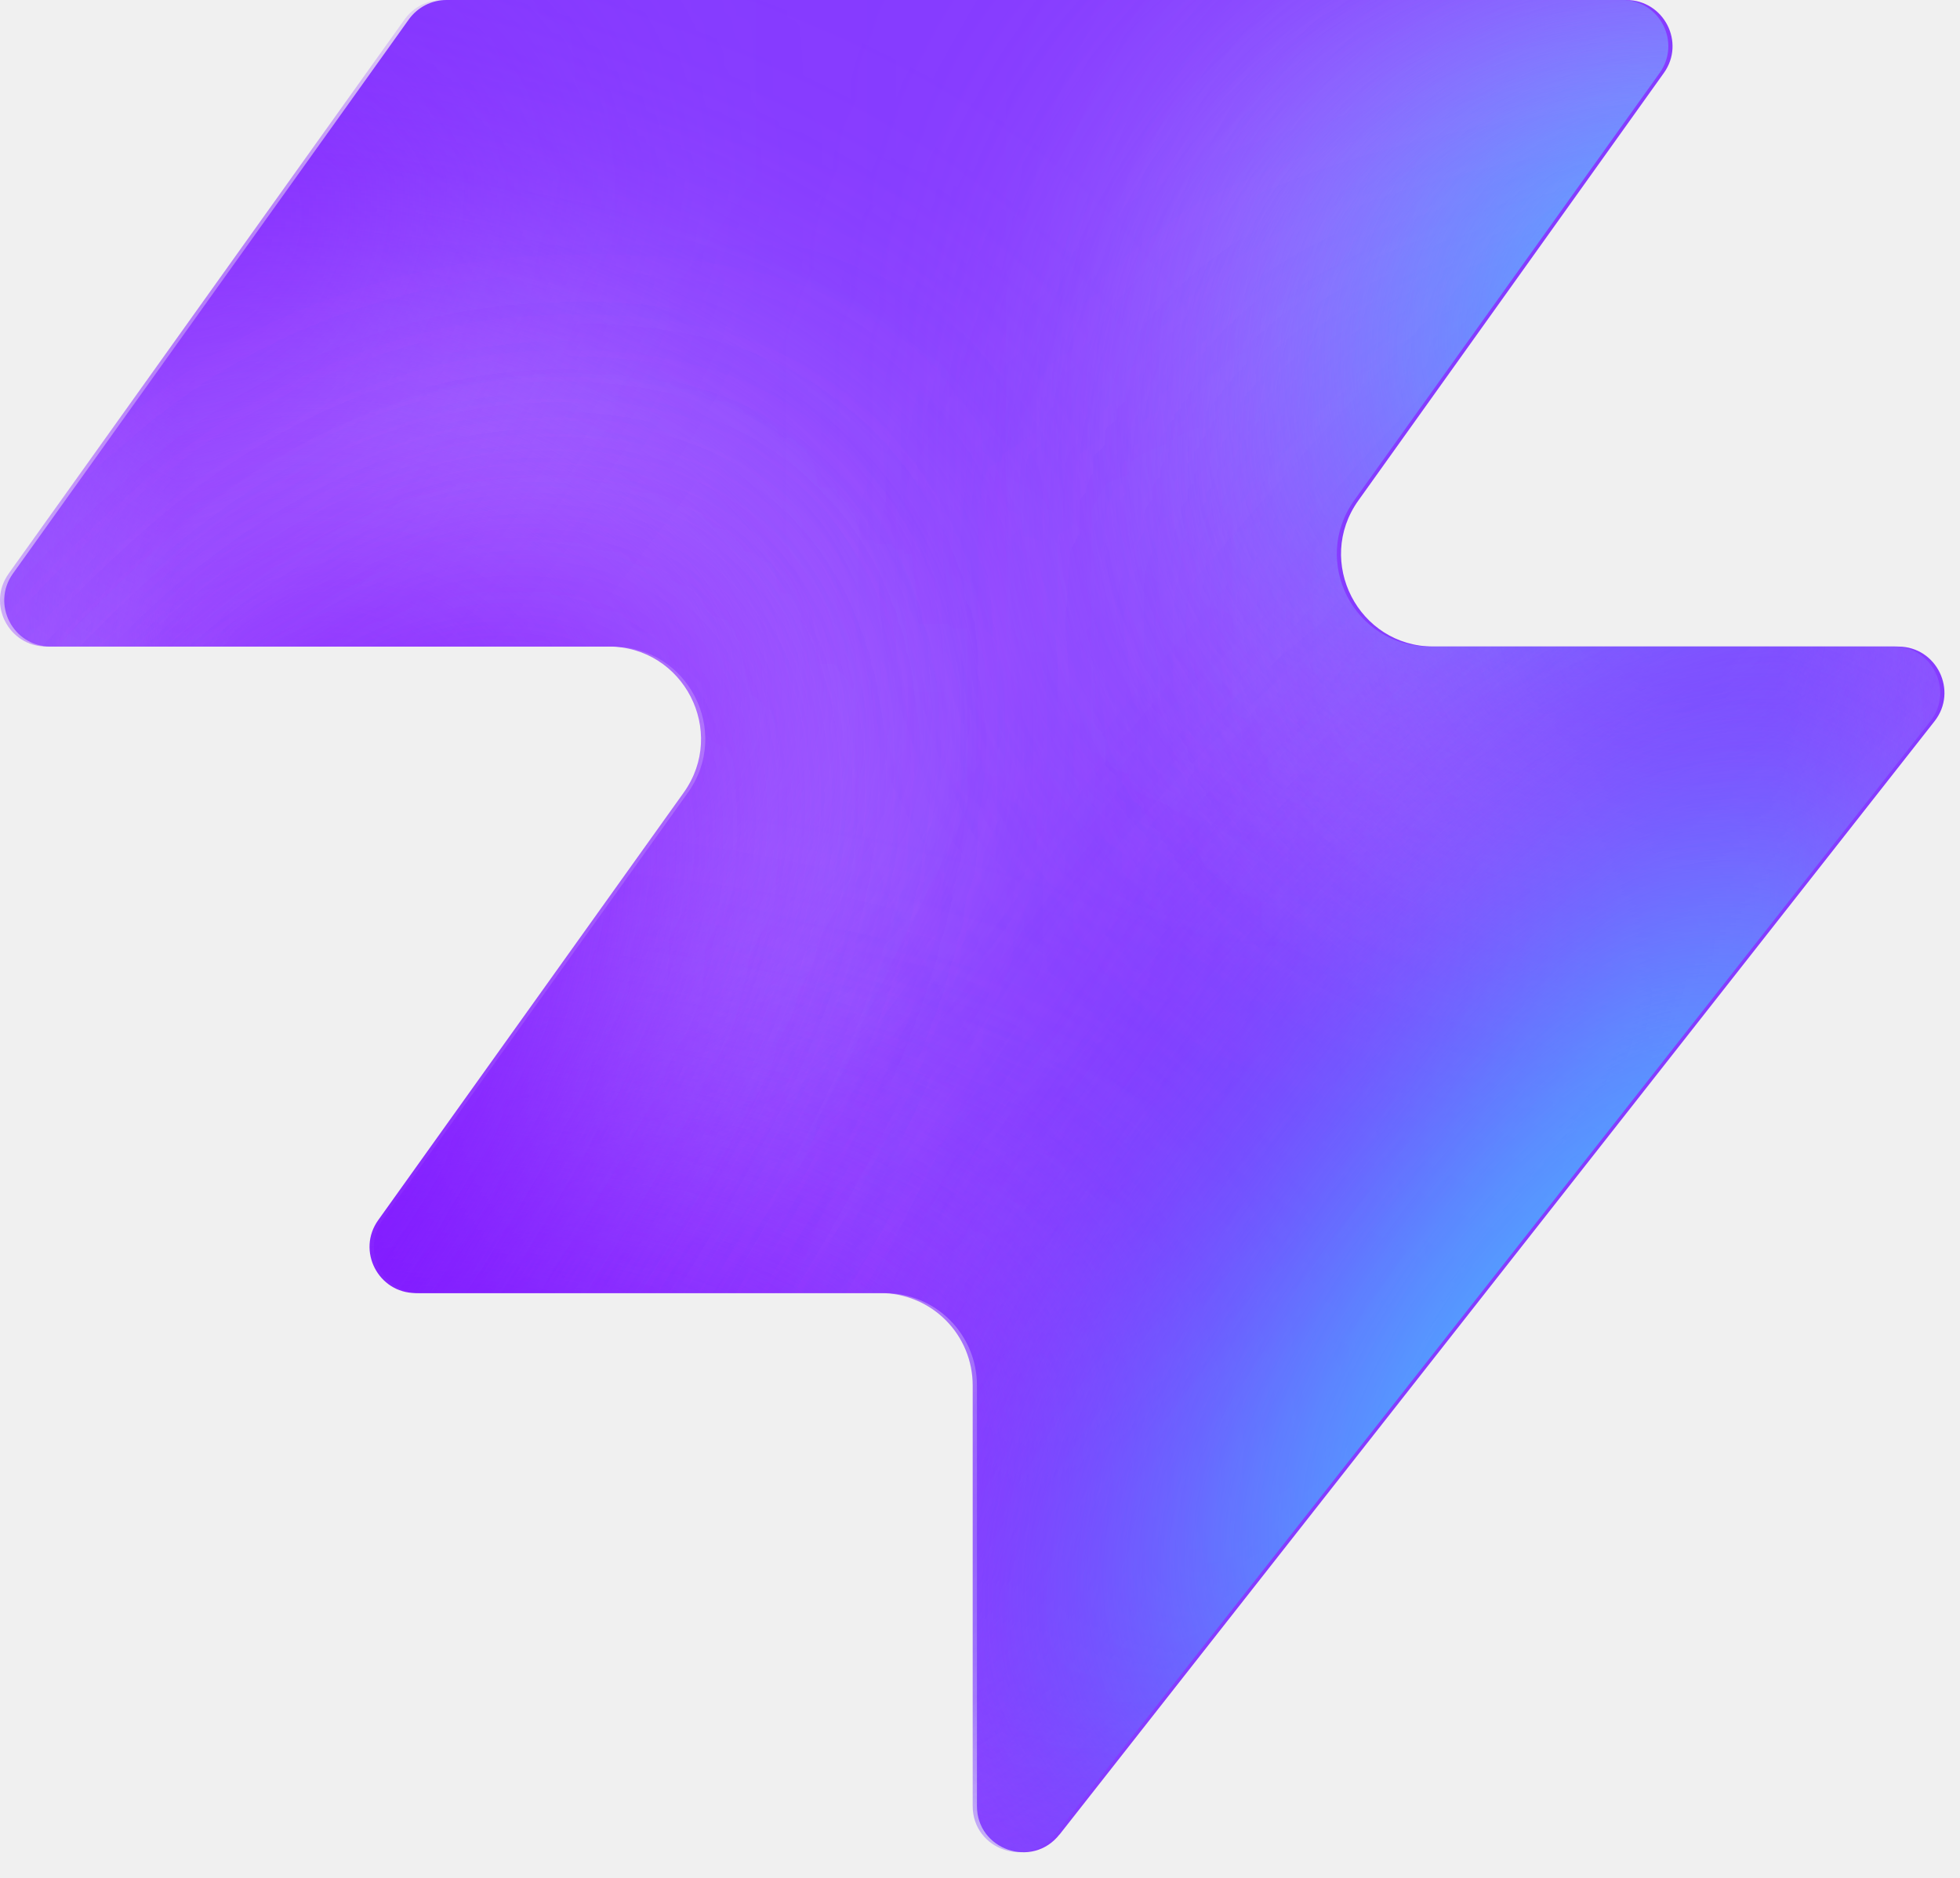
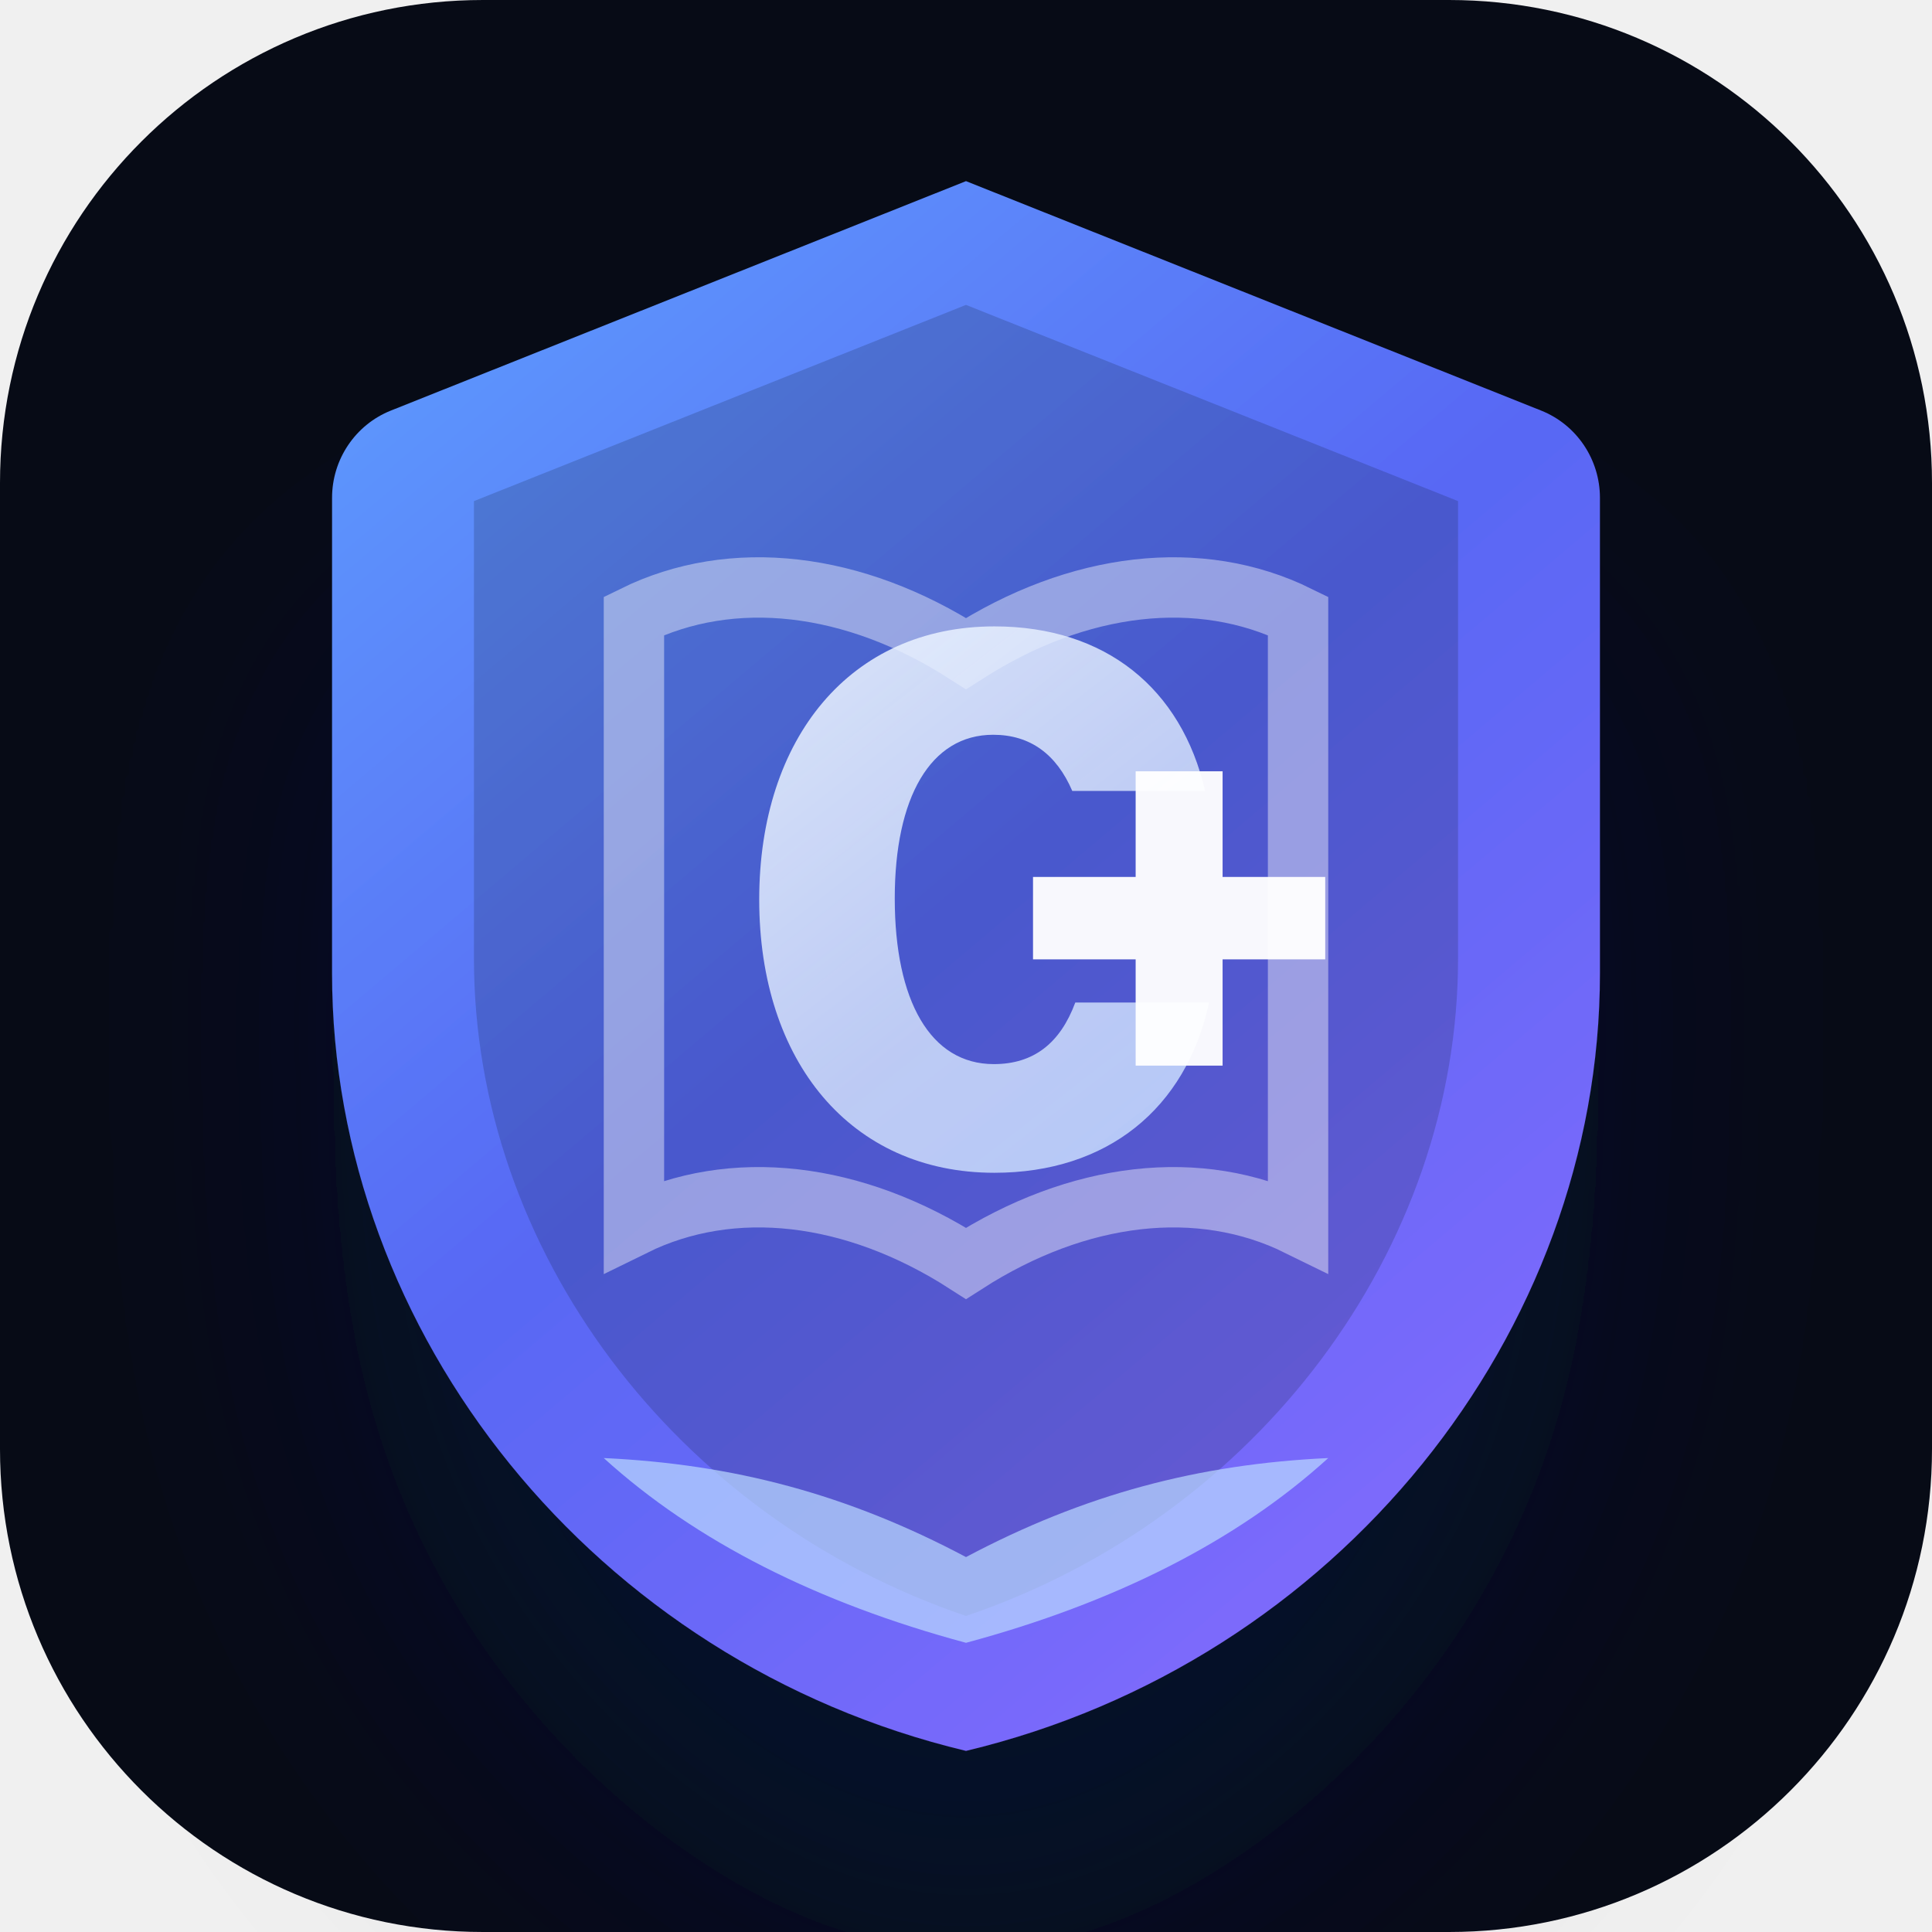
- <svg xmlns="http://www.w3.org/2000/svg" width="48" height="46" fill="none" viewBox="0 0 48 46">
-   <path fill="#863bff" d="M25.946 44.938c-.664.845-2.021.375-2.021-.698V33.937a2.26 2.26 0 0 0-2.262-2.262H10.287c-.92 0-1.456-1.04-.92-1.788l7.48-10.471c1.07-1.497 0-3.578-1.842-3.578H1.237c-.92 0-1.456-1.04-.92-1.788L10.013.474c.214-.297.556-.474.92-.474h28.894c.92 0 1.456 1.04.92 1.788l-7.48 10.471c-1.07 1.498 0 3.579 1.842 3.579h11.377c.943 0 1.473 1.088.89 1.83L25.947 44.94z" style="fill:#863bff;fill:color(display-p3 .525 .23 1);fill-opacity:1" />
-   <mask id="a" width="48" height="46" x="0" y="0" maskUnits="userSpaceOnUse" style="mask-type:alpha">
-     <path fill="#000" d="M25.842 44.938c-.664.844-2.021.375-2.021-.698V33.937a2.26 2.26 0 0 0-2.262-2.262H10.183c-.92 0-1.456-1.04-.92-1.788l7.48-10.471c1.07-1.498 0-3.579-1.842-3.579H1.133c-.92 0-1.456-1.04-.92-1.787L9.91.473c.214-.297.556-.474.92-.474h28.894c.92 0 1.456 1.04.92 1.788l-7.48 10.471c-1.07 1.498 0 3.578 1.842 3.578h11.377c.943 0 1.473 1.088.89 1.832L25.843 44.94z" style="fill:#000;fill-opacity:1" />
-   </mask>
-   <g mask="url(#a)">
-     <g filter="url(#b)">
-       <ellipse cx="5.508" cy="14.704" fill="#ede6ff" rx="5.508" ry="14.704" style="fill:#ede6ff;fill:color(display-p3 .927 .903 1);fill-opacity:1" transform="matrix(.00324 1 1 -.00324 -4.47 31.516)" />
-     </g>
-     <g filter="url(#c)">
-       <ellipse cx="10.399" cy="29.851" fill="#ede6ff" rx="10.399" ry="29.851" style="fill:#ede6ff;fill:color(display-p3 .927 .903 1);fill-opacity:1" transform="matrix(.00324 1 1 -.00324 -39.328 7.883)" />
-     </g>
-     <g filter="url(#d)">
-       <ellipse cx="5.508" cy="30.487" fill="#7e14ff" rx="5.508" ry="30.487" style="fill:#7e14ff;fill:color(display-p3 .492 .077 1);fill-opacity:1" transform="rotate(89.814 -25.913 -14.639)scale(1 -1)" />
-     </g>
-     <g filter="url(#e)">
-       <ellipse cx="5.508" cy="30.599" fill="#7e14ff" rx="5.508" ry="30.599" style="fill:#7e14ff;fill:color(display-p3 .492 .077 1);fill-opacity:1" transform="rotate(89.814 -32.644 -3.334)scale(1 -1)" />
-     </g>
-     <g filter="url(#f)">
-       <ellipse cx="5.508" cy="30.599" fill="#7e14ff" rx="5.508" ry="30.599" style="fill:#7e14ff;fill:color(display-p3 .492 .077 1);fill-opacity:1" transform="matrix(.00324 1 1 -.00324 -34.34 30.47)" />
-     </g>
-     <g filter="url(#g)">
-       <ellipse cx="14.072" cy="22.078" fill="#ede6ff" rx="14.072" ry="22.078" style="fill:#ede6ff;fill:color(display-p3 .927 .903 1);fill-opacity:1" transform="rotate(93.35 24.506 48.493)scale(-1 1)" />
-     </g>
-     <g filter="url(#h)">
-       <ellipse cx="3.47" cy="21.501" fill="#7e14ff" rx="3.47" ry="21.501" style="fill:#7e14ff;fill:color(display-p3 .492 .077 1);fill-opacity:1" transform="rotate(89.009 28.708 47.59)scale(-1 1)" />
-     </g>
-     <g filter="url(#i)">
-       <ellipse cx="3.47" cy="21.501" fill="#7e14ff" rx="3.47" ry="21.501" style="fill:#7e14ff;fill:color(display-p3 .492 .077 1);fill-opacity:1" transform="rotate(89.009 28.708 47.59)scale(-1 1)" />
-     </g>
-     <g filter="url(#j)">
-       <ellipse cx=".387" cy="8.972" fill="#7e14ff" rx="4.407" ry="29.108" style="fill:#7e14ff;fill:color(display-p3 .492 .077 1);fill-opacity:1" transform="rotate(39.51 .387 8.972)" />
-     </g>
-     <g filter="url(#k)">
-       <ellipse cx="47.523" cy="-6.092" fill="#7e14ff" rx="4.407" ry="29.108" style="fill:#7e14ff;fill:color(display-p3 .492 .077 1);fill-opacity:1" transform="rotate(37.892 47.523 -6.092)" />
-     </g>
-     <g filter="url(#l)">
-       <ellipse cx="41.412" cy="6.333" fill="#47bfff" rx="5.971" ry="9.665" style="fill:#47bfff;fill:color(display-p3 .28 .748 1);fill-opacity:1" transform="rotate(37.892 41.412 6.333)" />
-     </g>
-     <g filter="url(#m)">
-       <ellipse cx="-1.879" cy="38.332" fill="#7e14ff" rx="4.407" ry="29.108" style="fill:#7e14ff;fill:color(display-p3 .492 .077 1);fill-opacity:1" transform="rotate(37.892 -1.88 38.332)" />
-     </g>
-     <g filter="url(#n)">
-       <ellipse cx="-1.879" cy="38.332" fill="#7e14ff" rx="4.407" ry="29.108" style="fill:#7e14ff;fill:color(display-p3 .492 .077 1);fill-opacity:1" transform="rotate(37.892 -1.88 38.332)" />
-     </g>
-     <g filter="url(#o)">
-       <ellipse cx="35.651" cy="29.907" fill="#7e14ff" rx="4.407" ry="29.108" style="fill:#7e14ff;fill:color(display-p3 .492 .077 1);fill-opacity:1" transform="rotate(37.892 35.651 29.907)" />
-     </g>
-     <g filter="url(#p)">
-       <ellipse cx="38.418" cy="32.4" fill="#47bfff" rx="5.971" ry="15.297" style="fill:#47bfff;fill:color(display-p3 .28 .748 1);fill-opacity:1" transform="rotate(37.892 38.418 32.4)" />
-     </g>
-   </g>
+ <svg xmlns="http://www.w3.org/2000/svg" viewBox="0 0 64 64" role="img" aria-labelledby="title">
  <defs>
-     <filter id="b" width="60.045" height="41.654" x="-19.77" y="16.149" color-interpolation-filters="sRGB" filterUnits="userSpaceOnUse">
-       <feFlood flood-opacity="0" result="BackgroundImageFix" />
-       <feBlend in="SourceGraphic" in2="BackgroundImageFix" result="shape" />
-       <feGaussianBlur result="effect1_foregroundBlur_2002_17158" stdDeviation="7.659" />
-     </filter>
-     <filter id="c" width="90.34" height="51.437" x="-54.613" y="-7.533" color-interpolation-filters="sRGB" filterUnits="userSpaceOnUse">
-       <feFlood flood-opacity="0" result="BackgroundImageFix" />
-       <feBlend in="SourceGraphic" in2="BackgroundImageFix" result="shape" />
-       <feGaussianBlur result="effect1_foregroundBlur_2002_17158" stdDeviation="7.659" />
-     </filter>
-     <filter id="d" width="79.355" height="29.4" x="-49.64" y="2.03" color-interpolation-filters="sRGB" filterUnits="userSpaceOnUse">
-       <feFlood flood-opacity="0" result="BackgroundImageFix" />
-       <feBlend in="SourceGraphic" in2="BackgroundImageFix" result="shape" />
-       <feGaussianBlur result="effect1_foregroundBlur_2002_17158" stdDeviation="4.596" />
-     </filter>
-     <filter id="e" width="79.579" height="29.4" x="-45.045" y="20.029" color-interpolation-filters="sRGB" filterUnits="userSpaceOnUse">
-       <feFlood flood-opacity="0" result="BackgroundImageFix" />
-       <feBlend in="SourceGraphic" in2="BackgroundImageFix" result="shape" />
-       <feGaussianBlur result="effect1_foregroundBlur_2002_17158" stdDeviation="4.596" />
-     </filter>
-     <filter id="f" width="79.579" height="29.4" x="-43.513" y="21.178" color-interpolation-filters="sRGB" filterUnits="userSpaceOnUse">
-       <feFlood flood-opacity="0" result="BackgroundImageFix" />
-       <feBlend in="SourceGraphic" in2="BackgroundImageFix" result="shape" />
-       <feGaussianBlur result="effect1_foregroundBlur_2002_17158" stdDeviation="4.596" />
-     </filter>
-     <filter id="g" width="74.749" height="58.852" x="15.756" y="-17.901" color-interpolation-filters="sRGB" filterUnits="userSpaceOnUse">
-       <feFlood flood-opacity="0" result="BackgroundImageFix" />
-       <feBlend in="SourceGraphic" in2="BackgroundImageFix" result="shape" />
-       <feGaussianBlur result="effect1_foregroundBlur_2002_17158" stdDeviation="7.659" />
-     </filter>
-     <filter id="h" width="61.377" height="25.362" x="23.548" y="2.284" color-interpolation-filters="sRGB" filterUnits="userSpaceOnUse">
-       <feFlood flood-opacity="0" result="BackgroundImageFix" />
-       <feBlend in="SourceGraphic" in2="BackgroundImageFix" result="shape" />
-       <feGaussianBlur result="effect1_foregroundBlur_2002_17158" stdDeviation="4.596" />
-     </filter>
-     <filter id="i" width="61.377" height="25.362" x="23.548" y="2.284" color-interpolation-filters="sRGB" filterUnits="userSpaceOnUse">
-       <feFlood flood-opacity="0" result="BackgroundImageFix" />
-       <feBlend in="SourceGraphic" in2="BackgroundImageFix" result="shape" />
-       <feGaussianBlur result="effect1_foregroundBlur_2002_17158" stdDeviation="4.596" />
-     </filter>
-     <filter id="j" width="56.045" height="63.649" x="-27.636" y="-22.853" color-interpolation-filters="sRGB" filterUnits="userSpaceOnUse">
-       <feFlood flood-opacity="0" result="BackgroundImageFix" />
-       <feBlend in="SourceGraphic" in2="BackgroundImageFix" result="shape" />
-       <feGaussianBlur result="effect1_foregroundBlur_2002_17158" stdDeviation="4.596" />
-     </filter>
-     <filter id="k" width="54.814" height="64.646" x="20.116" y="-38.415" color-interpolation-filters="sRGB" filterUnits="userSpaceOnUse">
-       <feFlood flood-opacity="0" result="BackgroundImageFix" />
-       <feBlend in="SourceGraphic" in2="BackgroundImageFix" result="shape" />
-       <feGaussianBlur result="effect1_foregroundBlur_2002_17158" stdDeviation="4.596" />
-     </filter>
-     <filter id="l" width="33.541" height="35.313" x="24.641" y="-11.323" color-interpolation-filters="sRGB" filterUnits="userSpaceOnUse">
-       <feFlood flood-opacity="0" result="BackgroundImageFix" />
-       <feBlend in="SourceGraphic" in2="BackgroundImageFix" result="shape" />
-       <feGaussianBlur result="effect1_foregroundBlur_2002_17158" stdDeviation="4.596" />
-     </filter>
-     <filter id="m" width="54.814" height="64.646" x="-29.286" y="6.009" color-interpolation-filters="sRGB" filterUnits="userSpaceOnUse">
-       <feFlood flood-opacity="0" result="BackgroundImageFix" />
-       <feBlend in="SourceGraphic" in2="BackgroundImageFix" result="shape" />
-       <feGaussianBlur result="effect1_foregroundBlur_2002_17158" stdDeviation="4.596" />
-     </filter>
-     <filter id="n" width="54.814" height="64.646" x="-29.286" y="6.009" color-interpolation-filters="sRGB" filterUnits="userSpaceOnUse">
-       <feFlood flood-opacity="0" result="BackgroundImageFix" />
-       <feBlend in="SourceGraphic" in2="BackgroundImageFix" result="shape" />
-       <feGaussianBlur result="effect1_foregroundBlur_2002_17158" stdDeviation="4.596" />
-     </filter>
-     <filter id="o" width="54.814" height="64.646" x="8.244" y="-2.416" color-interpolation-filters="sRGB" filterUnits="userSpaceOnUse">
-       <feFlood flood-opacity="0" result="BackgroundImageFix" />
-       <feBlend in="SourceGraphic" in2="BackgroundImageFix" result="shape" />
-       <feGaussianBlur result="effect1_foregroundBlur_2002_17158" stdDeviation="4.596" />
-     </filter>
-     <filter id="p" width="39.409" height="43.623" x="18.713" y="10.588" color-interpolation-filters="sRGB" filterUnits="userSpaceOnUse">
-       <feFlood flood-opacity="0" result="BackgroundImageFix" />
-       <feBlend in="SourceGraphic" in2="BackgroundImageFix" result="shape" />
-       <feGaussianBlur result="effect1_foregroundBlur_2002_17158" stdDeviation="4.596" />
+     <linearGradient id="bg" x1="10" x2="54" y1="6" y2="58" gradientUnits="userSpaceOnUse">
+       <stop stop-color="#5EA2FF" />
+       <stop offset=".48" stop-color="#5867F4" />
+       <stop offset="1" stop-color="#8D6BFF" />
+     </linearGradient>
+     <linearGradient id="shine" x1="18" x2="46" y1="12" y2="48" gradientUnits="userSpaceOnUse">
+       <stop stop-color="#FFFFFF" stop-opacity=".95" />
+       <stop offset=".55" stop-color="#DDEBFF" stop-opacity=".78" />
+       <stop offset="1" stop-color="#A9C9FF" stop-opacity=".92" />
+     </linearGradient>
+     <filter id="shadow" width="80" height="80" x="-8" y="-6" color-interpolation-filters="sRGB" filterUnits="userSpaceOnUse">
+       <feDropShadow dx="0" dy="8" flood-color="#102A63" flood-opacity=".28" stdDeviation="5" />
    </filter>
  </defs>
+   <rect width="64" height="64" fill="#070B16" rx="16" />
+   <path fill="url(#bg)" d="M32 6 51.05 13.6c1.18.47 1.95 1.62 1.95 2.89v15.75C53 44.18 44.3 55.06 32 58 19.7 55.06 11 44.18 11 32.24V16.49c0-1.27.77-2.42 1.95-2.89L32 6Z" filter="url(#shadow)" />
+   <path fill="#09111F" fill-opacity=".18" d="M32 10.1 48.3 16.6v15.15c0 9.64-6.66 18.52-16.3 21.78-9.64-3.26-16.3-12.14-16.3-21.78V16.6L32 10.1Z" />
+   <path fill="none" stroke="#FFFFFF" stroke-linecap="round" stroke-opacity=".42" stroke-width="2" d="M21 20.4c3.25-1.6 7.28-1.14 11 1.25 3.72-2.39 7.75-2.85 11-1.25v20.2c-3.25-1.6-7.28-1.14-11 1.25-3.72-2.39-7.75-2.85-11-1.25V20.4Z" />
+   <path fill="url(#shine)" d="M25.15 29.8c0-5.36 3.03-9.05 7.79-9.05 3.68 0 6.2 2.06 6.98 5.45h-4.4c-.52-1.21-1.39-1.86-2.62-1.86-2.08 0-3.26 2.08-3.26 5.42 0 3.39 1.18 5.49 3.28 5.49 1.32 0 2.2-.69 2.7-2.04h4.43c-.76 3.53-3.39 5.64-7.11 5.64-4.76 0-7.79-3.69-7.79-9.05Z" />
+   <path fill="#FFFFFF" d="M40.5 29.05h3.4v2.73h-3.4v3.52h-2.88v-3.52h-3.4v-2.73h3.4v-3.5h2.88v3.5Z" opacity=".96" />
+   <path fill="#B9D7FF" d="M20 48.3c4.3.2 8.08 1.2 12 3.28 3.92-2.08 7.7-3.08 12-3.28-3.05 2.77-7.1 4.8-12 6.12-4.9-1.32-8.95-3.35-12-6.12Z" opacity=".72" />
</svg>
